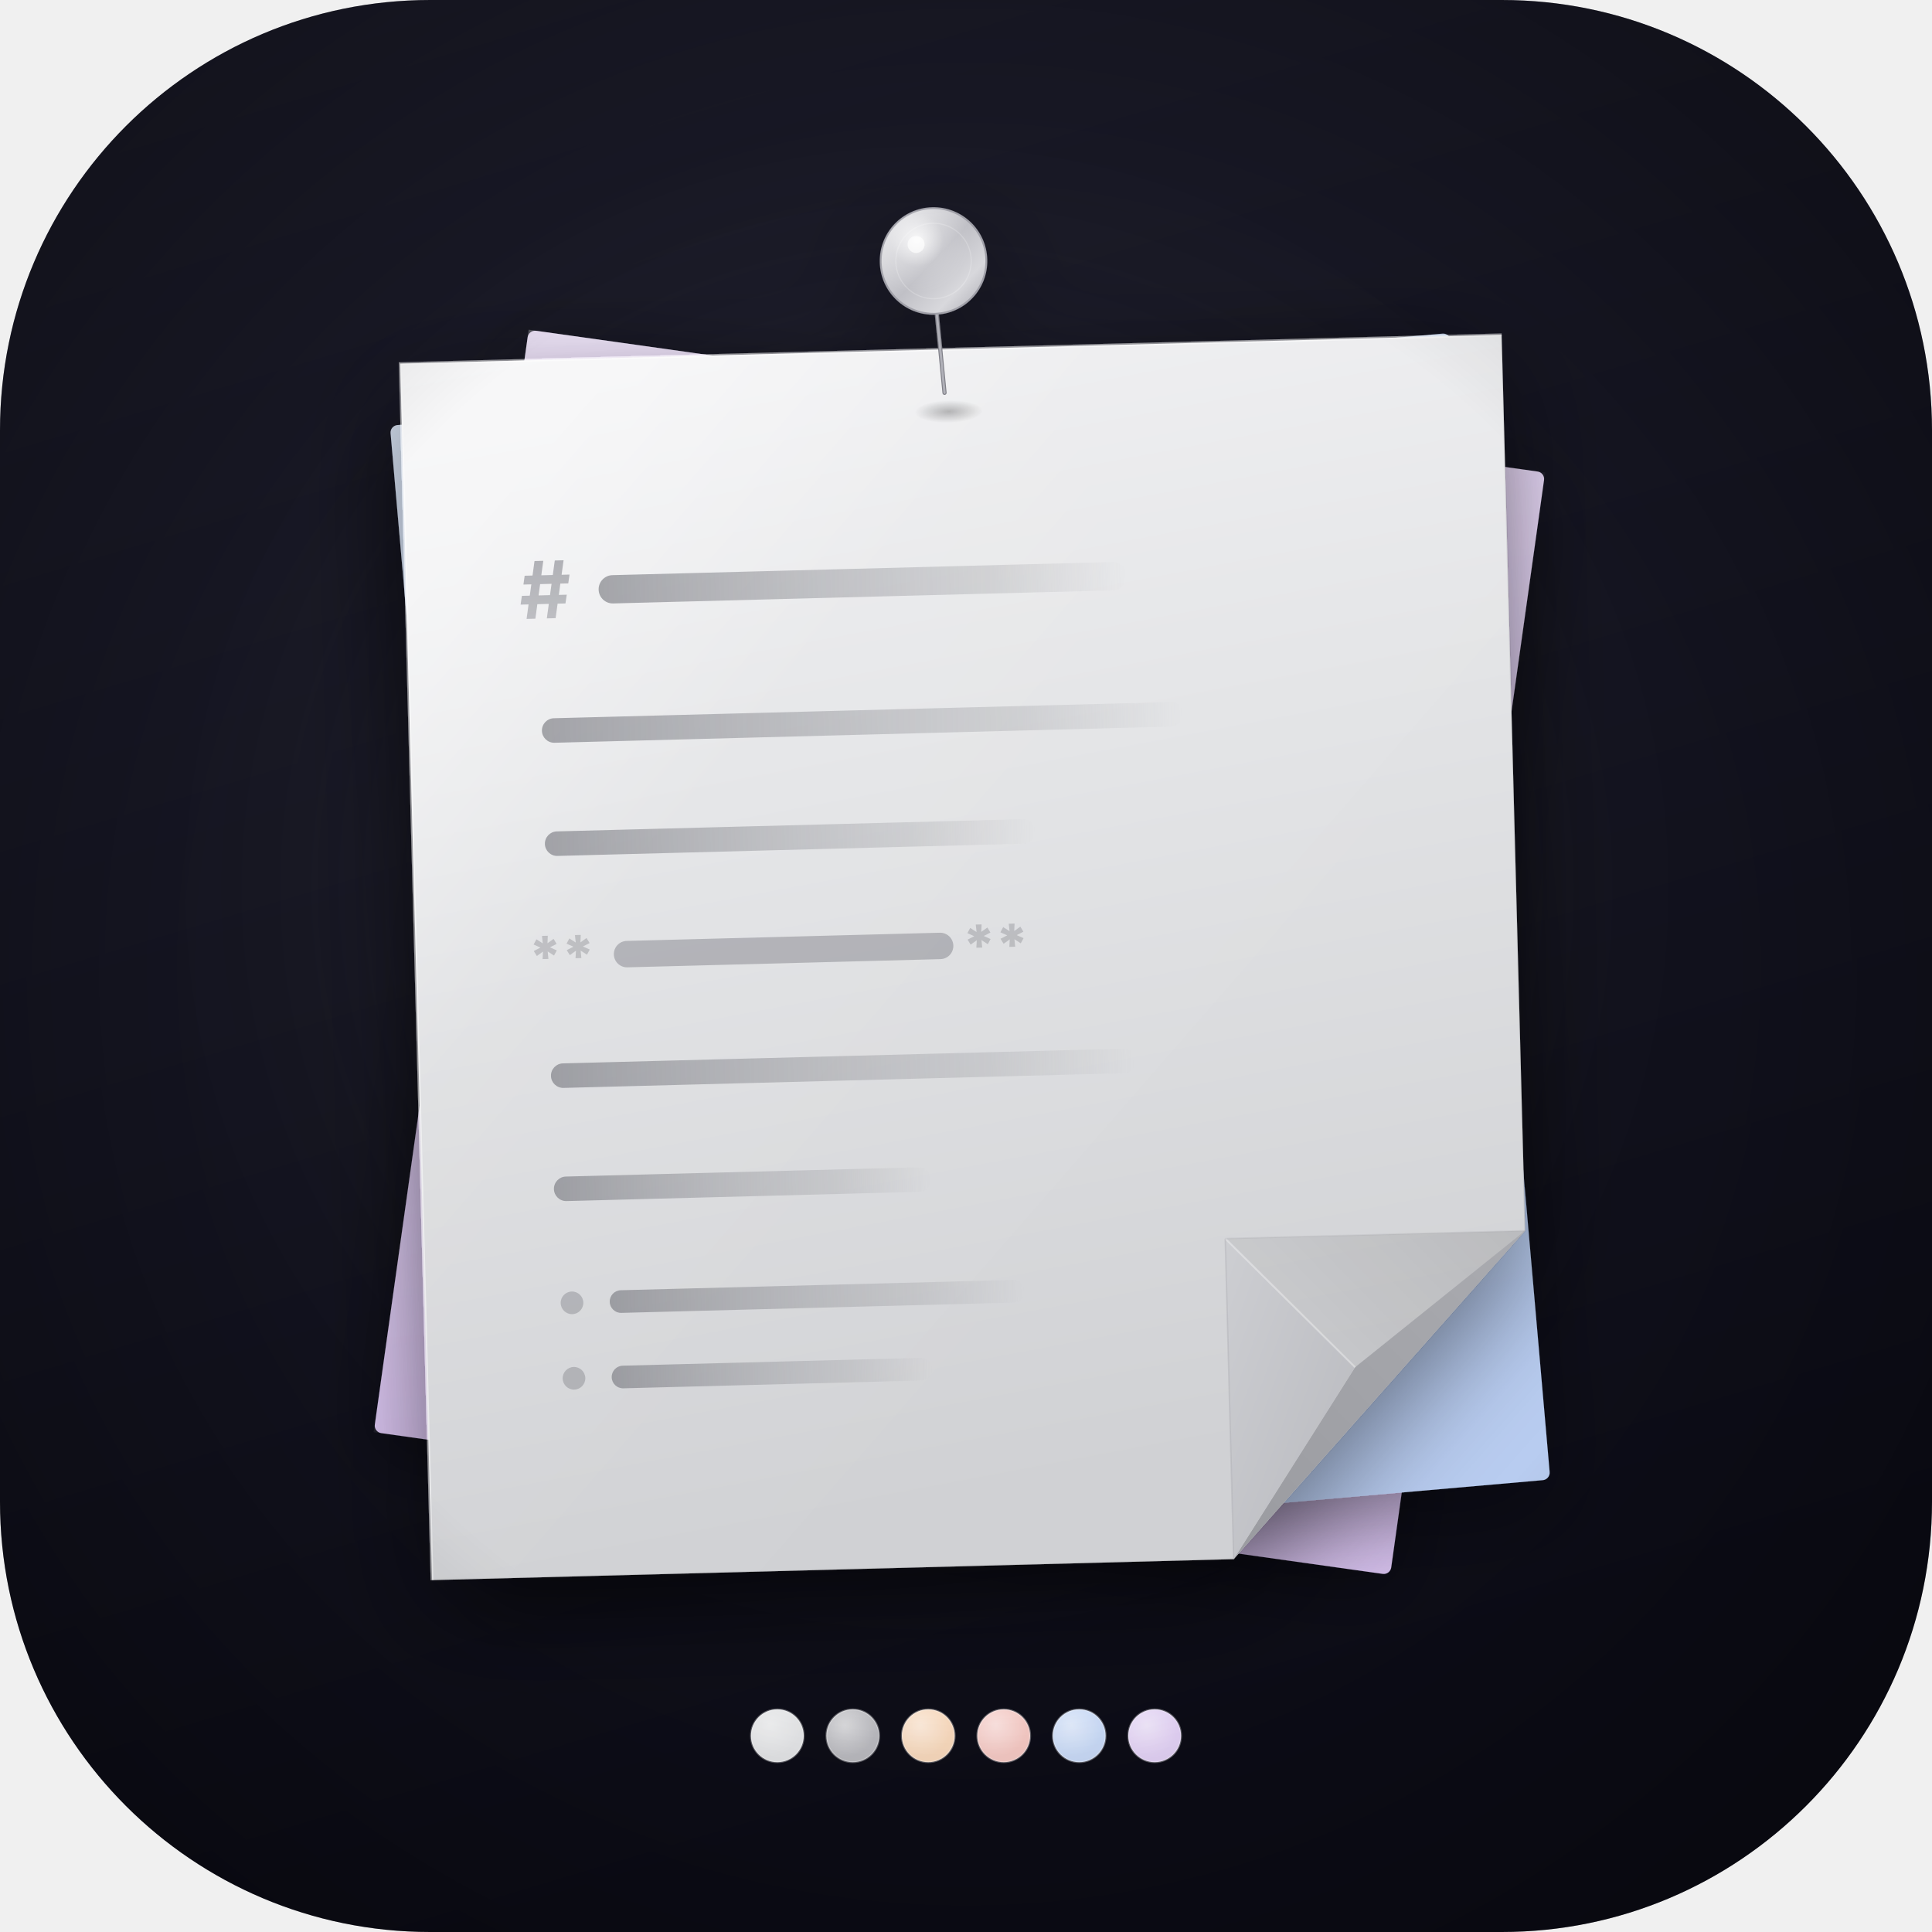
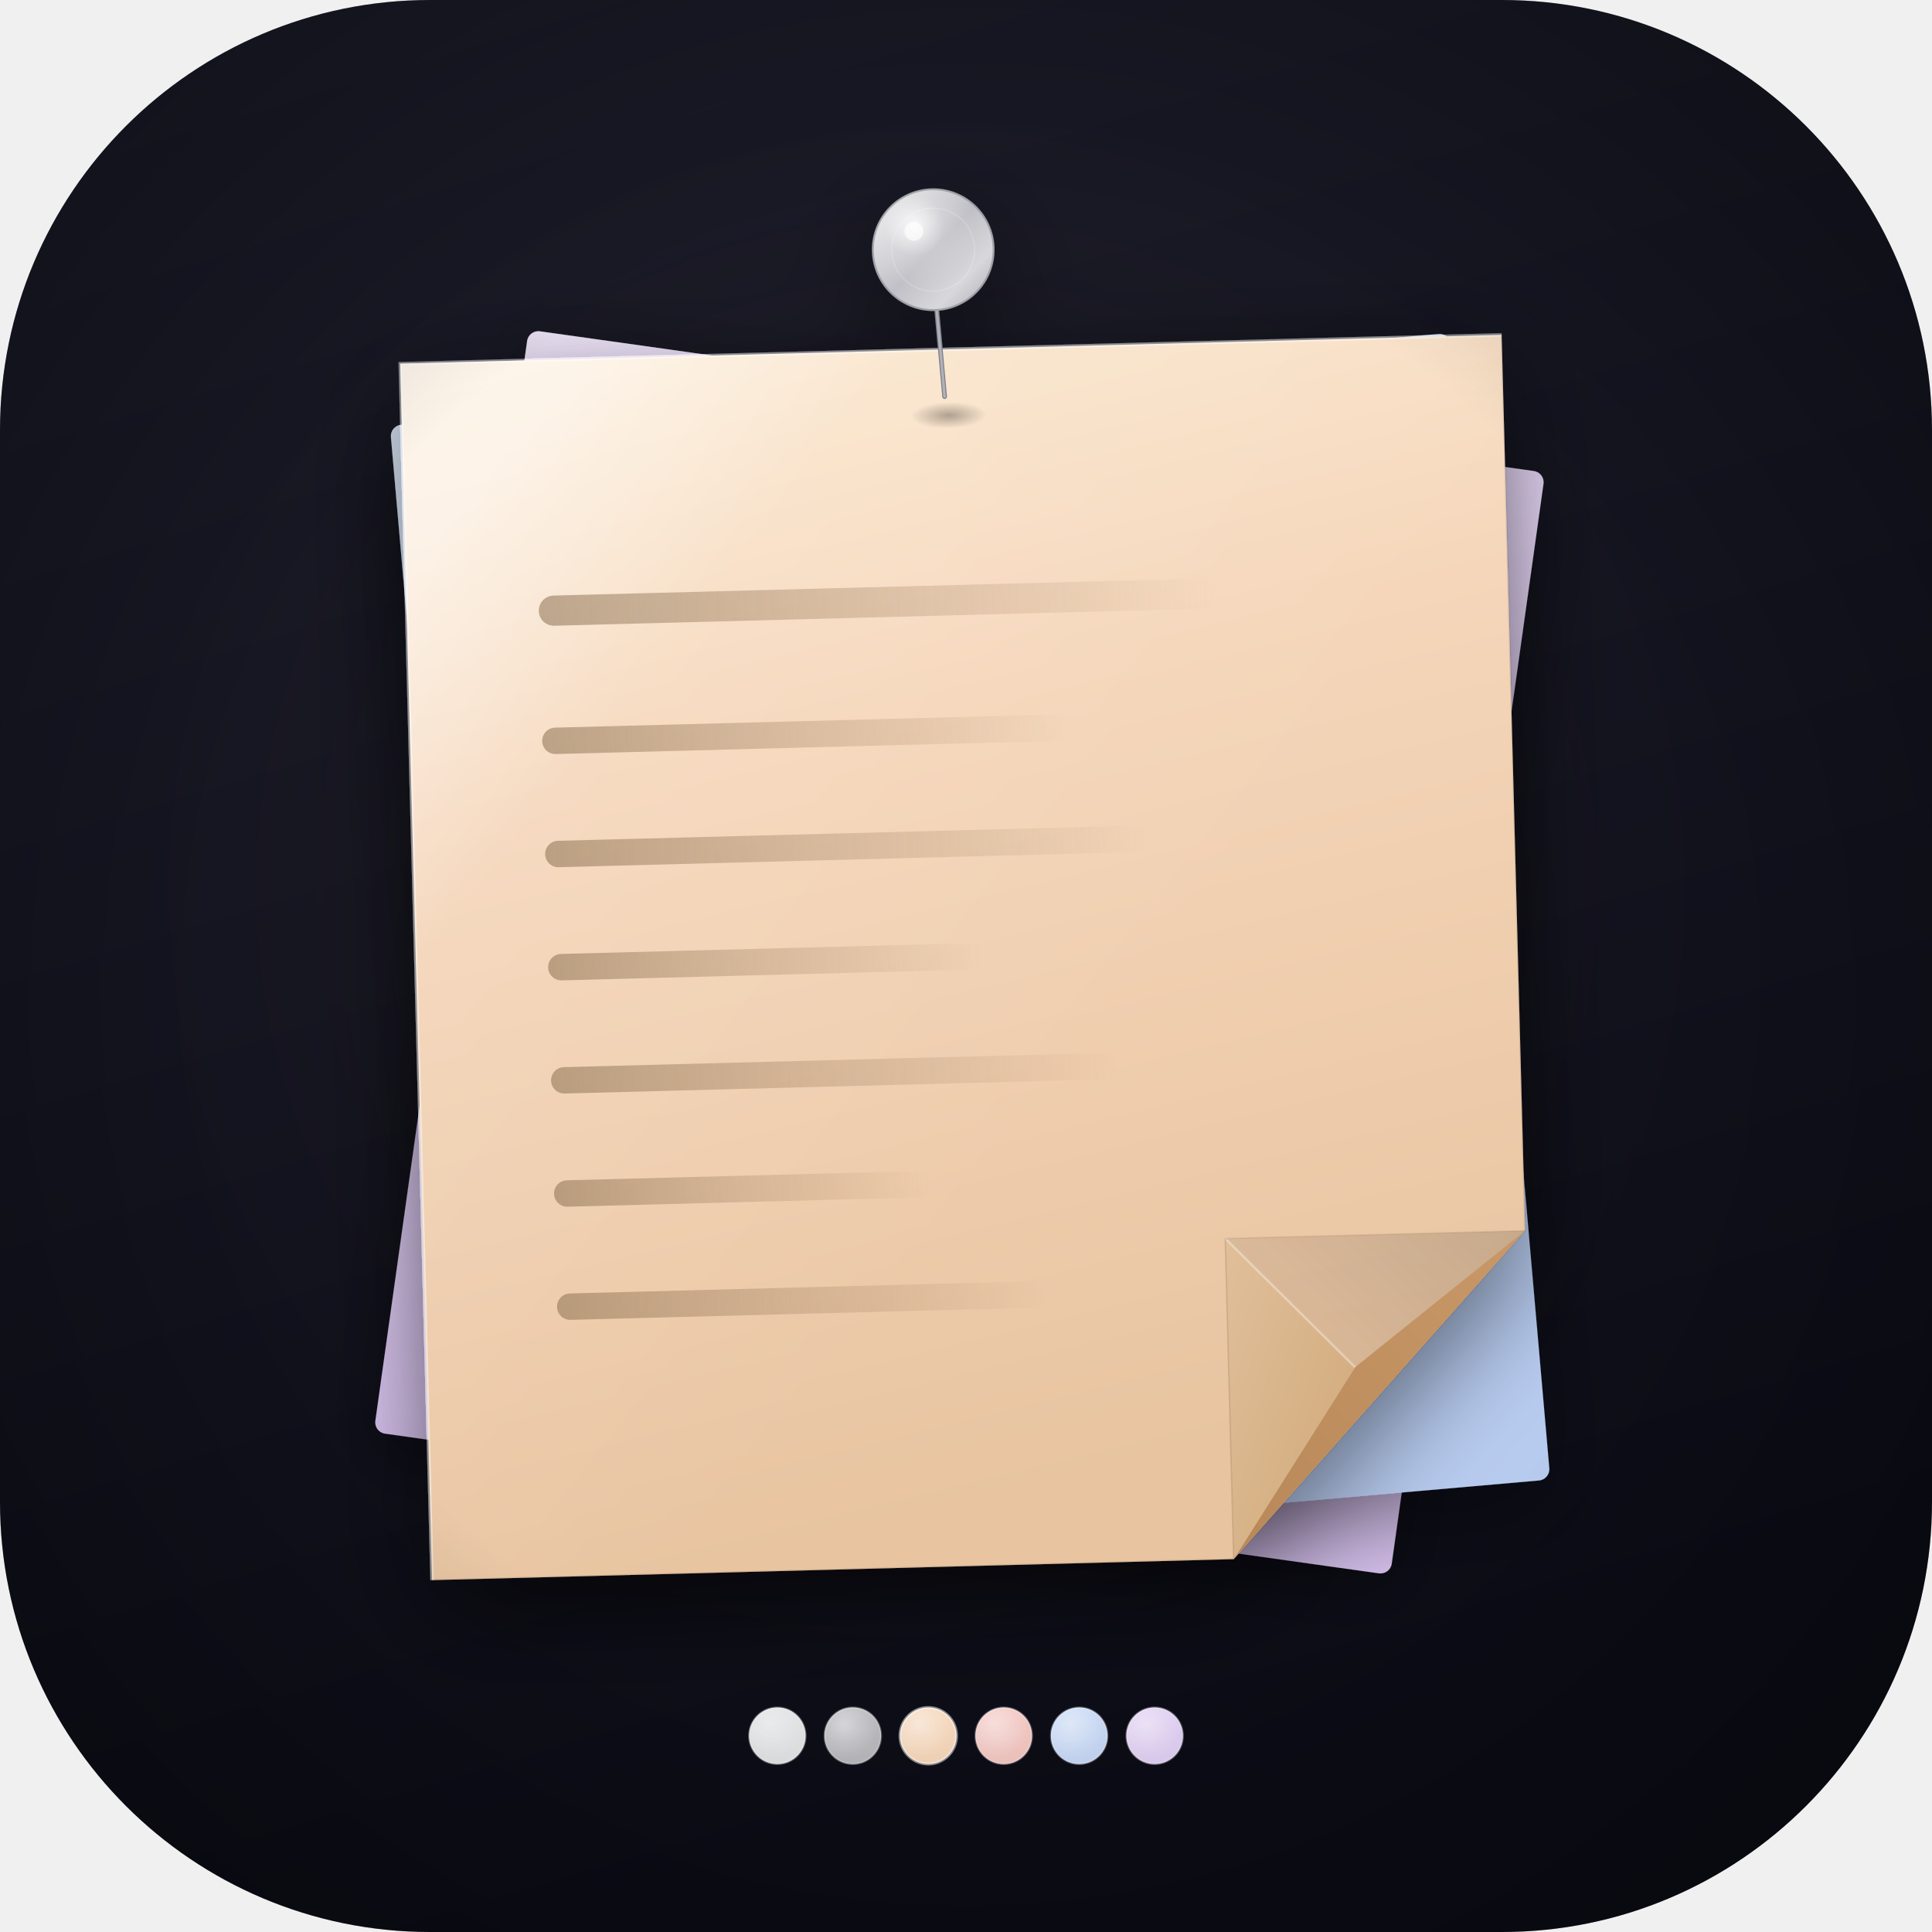
<svg xmlns="http://www.w3.org/2000/svg" viewBox="0 0 1024 1024">
  <defs>
    <clipPath id="squircle">
      <rect x="0" y="0" width="1024" height="1024" rx="228" ry="228" />
    </clipPath>
    <linearGradient id="bgGrad" x1="0" y1="0" x2="0.3" y2="1">
      <stop offset="0%" stop-color="#1C1C2A" />
      <stop offset="100%" stop-color="#0C0C16" />
    </linearGradient>
-     <radialGradient id="ambientGlow" cx="0.48" cy="0.46" r="0.42">
-       <stop offset="0%" stop-color="#C7D8F5" stop-opacity="0.10" />
-       <stop offset="60%" stop-color="#E3E4E6" stop-opacity="0.04" />
+     <radialGradient id="ambientGlow" cx="0.48" cy="0.46" r="0.45">
+       <stop offset="0%" stop-color="#F5D6BA" stop-opacity="0.08" />
+       <stop offset="50%" stop-color="#E3C8A8" stop-opacity="0.03" />
      <stop offset="100%" stop-color="#000000" stop-opacity="0" />
    </radialGradient>
    <linearGradient id="purpleNote" x1="0" y1="0" x2="0.2" y2="1">
      <stop offset="0%" stop-color="#EADCF8" />
      <stop offset="100%" stop-color="#D5C0EC" />
    </linearGradient>
    <linearGradient id="blueNote" x1="0" y1="0" x2="0.2" y2="1">
      <stop offset="0%" stop-color="#D4E2F8" />
      <stop offset="100%" stop-color="#B8CCF0" />
    </linearGradient>
-     <linearGradient id="silverNote" x1="0" y1="0" x2="0.15" y2="1">
-       <stop offset="0%" stop-color="#F0F0F2" />
-       <stop offset="40%" stop-color="#E3E4E6" />
-       <stop offset="100%" stop-color="#D0D1D4" />
+     <linearGradient id="goldNote" x1="0.1" y1="0" x2="0.3" y2="1">
+       <stop offset="0%" stop-color="#FBE8D0" />
+       <stop offset="35%" stop-color="#F5D6BA" />
+       <stop offset="100%" stop-color="#E8C4A0" />
    </linearGradient>
    <linearGradient id="foldFront" x1="0" y1="0" x2="1" y2="1">
-       <stop offset="0%" stop-color="#CDCED2" />
-       <stop offset="100%" stop-color="#B8B9BE" />
+       <stop offset="0%" stop-color="#E0BF9A" />
+       <stop offset="100%" stop-color="#D0A878" />
    </linearGradient>
    <linearGradient id="foldUnder" x1="1" y1="0" x2="0" y2="1">
-       <stop offset="0%" stop-color="#AAABB0" />
-       <stop offset="100%" stop-color="#9A9BA0" />
+       <stop offset="0%" stop-color="#C89868" />
+       <stop offset="100%" stop-color="#B88858" />
    </linearGradient>
    <linearGradient id="foldCastShadow" x1="1" y1="0" x2="0" y2="1">
-       <stop offset="0%" stop-color="#000000" stop-opacity="0.12" />
+       <stop offset="0%" stop-color="#000000" stop-opacity="0.15" />
      <stop offset="100%" stop-color="#000000" stop-opacity="0" />
    </linearGradient>
-     <linearGradient id="noteSheen" x1="0.2" y1="0" x2="0.8" y2="0.6">
-       <stop offset="0%" stop-color="#FFFFFF" stop-opacity="0.50" />
-       <stop offset="35%" stop-color="#FFFFFF" stop-opacity="0.08" />
+     <linearGradient id="noteSheen" x1="0.15" y1="0" x2="0.7" y2="0.5">
+       <stop offset="0%" stop-color="#FFFFFF" stop-opacity="0.55" />
+       <stop offset="30%" stop-color="#FFFFFF" stop-opacity="0.10" />
      <stop offset="100%" stop-color="#FFFFFF" stop-opacity="0" />
    </linearGradient>
-     <linearGradient id="lineGray" x1="0" y1="0" x2="1" y2="0">
-       <stop offset="0%" stop-color="#7A7B82" stop-opacity="0.65" />
-       <stop offset="75%" stop-color="#9A9BA0" stop-opacity="0.30" />
-       <stop offset="100%" stop-color="#9A9BA0" stop-opacity="0" />
-     </linearGradient>
-     <linearGradient id="hashColor" x1="0" y1="0" x2="0" y2="1">
-       <stop offset="0%" stop-color="#6E6F78" />
-       <stop offset="100%" stop-color="#8A8B92" />
+     <linearGradient id="lineGold" x1="0" y1="0" x2="1" y2="0">
+       <stop offset="0%" stop-color="#8B7050" stop-opacity="0.55" />
+       <stop offset="70%" stop-color="#A08060" stop-opacity="0.20" />
+       <stop offset="100%" stop-color="#A08060" stop-opacity="0" />
    </linearGradient>
    <linearGradient id="linePurple" x1="0" y1="0" x2="1" y2="0">
-       <stop offset="0%" stop-color="#9070B8" stop-opacity="0.55" />
+       <stop offset="0%" stop-color="#9070B8" stop-opacity="0.50" />
      <stop offset="100%" stop-color="#A888C8" stop-opacity="0" />
    </linearGradient>
    <linearGradient id="lineBlue" x1="0" y1="0" x2="1" y2="0">
-       <stop offset="0%" stop-color="#6088C0" stop-opacity="0.55" />
+       <stop offset="0%" stop-color="#6088C0" stop-opacity="0.50" />
      <stop offset="100%" stop-color="#7A9CCE" stop-opacity="0" />
    </linearGradient>
    <linearGradient id="pinGrad" x1="0" y1="0" x2="1" y2="1">
      <stop offset="0%" stop-color="#F0F0F2" />
      <stop offset="25%" stop-color="#D8D8DC" />
      <stop offset="50%" stop-color="#C0C0C6" />
      <stop offset="75%" stop-color="#D8D8DC" />
      <stop offset="100%" stop-color="#A8A8B0" />
    </linearGradient>
    <radialGradient id="pinHighlight" cx="0.35" cy="0.3" r="0.5">
      <stop offset="0%" stop-color="#FFFFFF" stop-opacity="0.85" />
      <stop offset="50%" stop-color="#FFFFFF" stop-opacity="0.15" />
      <stop offset="100%" stop-color="#FFFFFF" stop-opacity="0" />
    </radialGradient>
    <radialGradient id="pinShadow" cx="0.5" cy="0.5" r="0.5">
-       <stop offset="0%" stop-color="#000000" stop-opacity="0.25" />
+       <stop offset="0%" stop-color="#000000" stop-opacity="0.30" />
      <stop offset="100%" stop-color="#000000" stop-opacity="0" />
    </radialGradient>
    <filter id="backNoteShadow" x="-8%" y="-5%" width="120%" height="125%">
      <feDropShadow dx="0" dy="10" stdDeviation="18" flood-color="#000000" flood-opacity="0.35" />
    </filter>
    <filter id="midNoteShadow" x="-8%" y="-5%" width="120%" height="125%">
      <feDropShadow dx="0" dy="14" stdDeviation="22" flood-color="#000000" flood-opacity="0.38" />
    </filter>
    <filter id="frontNoteShadow" x="-10%" y="-5%" width="125%" height="130%">
-       <feDropShadow dx="0" dy="18" stdDeviation="28" flood-color="#000000" flood-opacity="0.45" />
+       <feDropShadow dx="0" dy="18" stdDeviation="28" flood-color="#000000" flood-opacity="0.50" />
    </filter>
    <radialGradient id="vignette" cx="0.5" cy="0.5" r="0.7">
      <stop offset="55%" stop-color="#000000" stop-opacity="0" />
      <stop offset="100%" stop-color="#000000" stop-opacity="0.40" />
    </radialGradient>
    <radialGradient id="dotHighlight" cx="0.35" cy="0.3" r="0.6">
      <stop offset="0%" stop-color="#FFFFFF" stop-opacity="0.45" />
      <stop offset="100%" stop-color="#FFFFFF" stop-opacity="0" />
    </radialGradient>
  </defs>
  <g clip-path="url(#squircle)">
    <rect width="1024" height="1024" fill="url(#bgGrad)" />
    <rect width="1024" height="1024" fill="url(#ambientGlow)" />
    <g filter="url(#backNoteShadow)">
      <g transform="rotate(8, 512, 480)">
-         <rect x="240" y="210" width="544" height="590" rx="4" fill="url(#purpleNote)" />
-         <path d="M 240 210 L 784 210 L 784 800 L 240 800 Z" fill="url(#noteSheen)" opacity="0.5" />
-         <rect x="305" y="330" width="300" height="12" rx="6" fill="url(#linePurple)" />
-         <rect x="305" y="390" width="240" height="12" rx="6" fill="url(#linePurple)" />
-         <rect x="305" y="450" width="280" height="12" rx="6" fill="url(#linePurple)" />
+         <rect x="240" y="210" width="544" height="590" rx="6" fill="url(#purpleNote)" />
+         <rect x="240" y="210" width="544" height="590" rx="6" fill="url(#noteSheen)" opacity="0.5" />
+         <rect x="310" y="340" width="280" height="14" rx="7" fill="url(#linePurple)" />
+         <rect x="310" y="400" width="220" height="14" rx="7" fill="url(#linePurple)" />
+         <rect x="310" y="460" width="260" height="14" rx="7" fill="url(#linePurple)" />
      </g>
    </g>
    <g filter="url(#midNoteShadow)">
      <g transform="rotate(-5, 512, 480)">
-         <rect x="230" y="200" width="564" height="610" rx="4" fill="url(#blueNote)" />
-         <rect x="230" y="200" width="564" height="610" rx="4" fill="url(#noteSheen)" opacity="0.4" />
-         <rect x="300" y="325" width="340" height="12" rx="6" fill="url(#lineBlue)" />
-         <rect x="300" y="385" width="260" height="12" rx="6" fill="url(#lineBlue)" />
-         <rect x="300" y="445" width="310" height="12" rx="6" fill="url(#lineBlue)" />
-         <rect x="300" y="505" width="200" height="12" rx="6" fill="url(#lineBlue)" />
+         <rect x="230" y="200" width="564" height="610" rx="6" fill="url(#blueNote)" />
+         <rect x="230" y="200" width="564" height="610" rx="6" fill="url(#noteSheen)" opacity="0.4" />
+         <rect x="305" y="330" width="320" height="14" rx="7" fill="url(#lineBlue)" />
+         <rect x="305" y="390" width="240" height="14" rx="7" fill="url(#lineBlue)" />
+         <rect x="305" y="450" width="290" height="14" rx="7" fill="url(#lineBlue)" />
+         <rect x="305" y="510" width="180" height="14" rx="7" fill="url(#lineBlue)" />
      </g>
    </g>
    <g filter="url(#frontNoteShadow)">
      <g transform="rotate(-1.5, 512, 490)">
-         <path d="M 220 185 L 804 185 L 804 660 L 645 830 L 220 830 Z" fill="url(#silverNote)" />
-         <path d="M 220 830 L 220 185 L 804 185" fill="none" stroke="#FFFFFF" stroke-width="1.5" stroke-opacity="0.5" />
-         <path d="M 804 185 L 804 660 L 645 830 L 220 830" fill="none" stroke="#000000" stroke-width="0.8" stroke-opacity="0.08" />
+         <path d="M 220 185 L 804 185 L 804 660 L 645 830 L 220 830 Z" fill="url(#goldNote)" />
+         <path d="M 220 830 L 220 185 L 804 185" fill="none" stroke="#FFFFFF" stroke-width="1.8" stroke-opacity="0.45" />
+         <path d="M 804 185 L 804 660 L 645 830 L 220 830" fill="none" stroke="#000000" stroke-width="1" stroke-opacity="0.10" />
        <path d="M 220 185 L 804 185 L 804 660 L 645 830 L 220 830 Z" fill="url(#noteSheen)" />
        <path d="M 645 660 L 804 660 L 645 830 Z" fill="url(#foldCastShadow)" />
        <path d="M 645 830 L 712 730 L 804 660 Z" fill="url(#foldUnder)" />
        <path d="M 645 830 L 645 660 L 712 730 Z" fill="url(#foldFront)" />
-         <line x1="645" y1="660" x2="712" y2="730" stroke="#FFFFFF" stroke-width="1" stroke-opacity="0.35" />
-         <line x1="645" y1="660" x2="645" y2="830" stroke="#A0A0A8" stroke-width="0.8" stroke-opacity="0.3" />
-         <line x1="645" y1="660" x2="804" y2="660" stroke="#A0A0A8" stroke-width="0.8" stroke-opacity="0.2" />
-         <text x="280" y="322" font-family="-apple-system, SF Pro, Helvetica Neue, sans-serif" font-size="42" font-weight="700" fill="url(#hashColor)" opacity="0.5">#</text>
-         <rect x="322" y="300" width="280" height="15" rx="7.5" fill="url(#lineGray)" />
-         <rect x="290" y="375" width="340" height="13" rx="6.5" fill="url(#lineGray)" />
-         <rect x="290" y="435" width="260" height="13" rx="6.5" fill="url(#lineGray)" />
-         <text x="280" y="512" font-family="-apple-system, SF Pro, Helvetica Neue, sans-serif" font-size="30" font-weight="800" fill="#7A7B82" opacity="0.35">**</text>
-         <rect x="325" y="494" width="180" height="14" rx="7" fill="#7A7B82" opacity="0.45" />
-         <text x="510" y="512" font-family="-apple-system, SF Pro, Helvetica Neue, sans-serif" font-size="30" font-weight="800" fill="#7A7B82" opacity="0.35">**</text>
-         <rect x="290" y="558" width="310" height="13" rx="6.5" fill="url(#lineGray)" />
-         <rect x="290" y="618" width="200" height="13" rx="6.5" fill="url(#lineGray)" />
-         <circle cx="298" cy="685" r="6" fill="#7A7B82" opacity="0.4" />
-         <rect x="318" y="679" width="220" height="12" rx="6" fill="url(#lineGray)" />
-         <circle cx="298" cy="725" r="6" fill="#7A7B82" opacity="0.4" />
-         <rect x="318" y="719" width="170" height="12" rx="6" fill="url(#lineGray)" />
-         <ellipse cx="510" cy="218" rx="18" ry="6" fill="url(#pinShadow)" />
-         <line x1="504" y1="152" x2="508" y2="208" stroke="#808088" stroke-width="2.2" stroke-linecap="round" />
-         <line x1="504" y1="152" x2="508" y2="208" stroke="#B0B0B8" stroke-width="1.2" stroke-linecap="round" />
-         <circle cx="504" cy="138" r="28" fill="url(#pinGrad)" stroke="#A0A0A8" stroke-width="1" />
-         <circle cx="504" cy="138" r="20" fill="none" stroke="#FFFFFF" stroke-width="0.6" stroke-opacity="0.2" />
-         <circle cx="504" cy="138" r="28" fill="url(#pinHighlight)" />
-         <circle cx="495" cy="129" r="4.5" fill="white" opacity="0.65" />
+         <line x1="645" y1="660" x2="712" y2="730" stroke="#FFFFFF" stroke-width="1.2" stroke-opacity="0.35" />
+         <line x1="645" y1="660" x2="645" y2="830" stroke="#A08060" stroke-width="0.8" stroke-opacity="0.3" />
+         <line x1="645" y1="660" x2="804" y2="660" stroke="#A08060" stroke-width="0.8" stroke-opacity="0.2" />
+         <rect x="290" y="310" width="360" height="16" rx="8" fill="url(#lineGold)" />
+         <rect x="290" y="380" width="280" height="14" rx="7" fill="url(#lineGold)" />
+         <rect x="290" y="440" width="320" height="14" rx="7" fill="url(#lineGold)" />
+         <rect x="290" y="500" width="230" height="14" rx="7" fill="url(#lineGold)" />
+         <rect x="290" y="560" width="300" height="14" rx="7" fill="url(#lineGold)" />
+         <rect x="290" y="620" width="200" height="14" rx="7" fill="url(#lineGold)" />
+         <rect x="290" y="680" width="260" height="14" rx="7" fill="url(#lineGold)" />
+         <ellipse cx="510" cy="220" rx="20" ry="7" fill="url(#pinShadow)" />
+         <line x1="504" y1="148" x2="508" y2="210" stroke="#808088" stroke-width="2.5" stroke-linecap="round" />
+         <line x1="504" y1="148" x2="508" y2="210" stroke="#B0B0B8" stroke-width="1.4" stroke-linecap="round" />
+         <circle cx="504" cy="132" r="32" fill="url(#pinGrad)" stroke="#A0A0A8" stroke-width="1" />
+         <circle cx="504" cy="132" r="22" fill="none" stroke="#FFFFFF" stroke-width="0.6" stroke-opacity="0.2" />
+         <circle cx="504" cy="132" r="32" fill="url(#pinHighlight)" />
+         <circle cx="494" cy="122" r="5" fill="white" opacity="0.65" />
      </g>
    </g>
    <g transform="translate(512, 920)">
-       <circle cx="-100" cy="0" r="14" fill="#E3E4E6" stroke="#FFFFFF" stroke-width="1" stroke-opacity="0.3" />
-       <circle cx="-100" cy="0" r="14" fill="url(#dotHighlight)" />
-       <circle cx="-60" cy="0" r="14" fill="#B8B8BD" stroke="#FFFFFF" stroke-width="1" stroke-opacity="0.3" />
-       <circle cx="-60" cy="0" r="14" fill="url(#dotHighlight)" />
-       <circle cx="-20" cy="0" r="14" fill="#F5D6BA" stroke="#FFFFFF" stroke-width="1" stroke-opacity="0.3" />
-       <circle cx="-20" cy="0" r="14" fill="url(#dotHighlight)" />
-       <circle cx="20" cy="0" r="14" fill="#F2C6C1" stroke="#FFFFFF" stroke-width="1" stroke-opacity="0.3" />
-       <circle cx="20" cy="0" r="14" fill="url(#dotHighlight)" />
-       <circle cx="60" cy="0" r="14" fill="#C7D8F5" stroke="#FFFFFF" stroke-width="1" stroke-opacity="0.3" />
-       <circle cx="60" cy="0" r="14" fill="url(#dotHighlight)" />
-       <circle cx="100" cy="0" r="14" fill="#E2D1F5" stroke="#FFFFFF" stroke-width="1" stroke-opacity="0.3" />
-       <circle cx="100" cy="0" r="14" fill="url(#dotHighlight)" />
+       <circle cx="-100" cy="0" r="15" fill="#E3E4E6" stroke="#FFFFFF" stroke-width="1" stroke-opacity="0.3" />
+       <circle cx="-100" cy="0" r="15" fill="url(#dotHighlight)" />
+       <circle cx="-60" cy="0" r="15" fill="#B8B8BD" stroke="#FFFFFF" stroke-width="1" stroke-opacity="0.3" />
+       <circle cx="-60" cy="0" r="15" fill="url(#dotHighlight)" />
+       <circle cx="-20" cy="0" r="15" fill="#F5D6BA" stroke="#FFFFFF" stroke-width="1.5" stroke-opacity="0.5" />
+       <circle cx="-20" cy="0" r="15" fill="url(#dotHighlight)" />
+       <circle cx="20" cy="0" r="15" fill="#F2C6C1" stroke="#FFFFFF" stroke-width="1" stroke-opacity="0.3" />
+       <circle cx="20" cy="0" r="15" fill="url(#dotHighlight)" />
+       <circle cx="60" cy="0" r="15" fill="#C7D8F5" stroke="#FFFFFF" stroke-width="1" stroke-opacity="0.3" />
+       <circle cx="60" cy="0" r="15" fill="url(#dotHighlight)" />
+       <circle cx="100" cy="0" r="15" fill="#E2D1F5" stroke="#FFFFFF" stroke-width="1" stroke-opacity="0.3" />
+       <circle cx="100" cy="0" r="15" fill="url(#dotHighlight)" />
    </g>
    <rect width="1024" height="1024" fill="url(#vignette)" />
  </g>
</svg>
